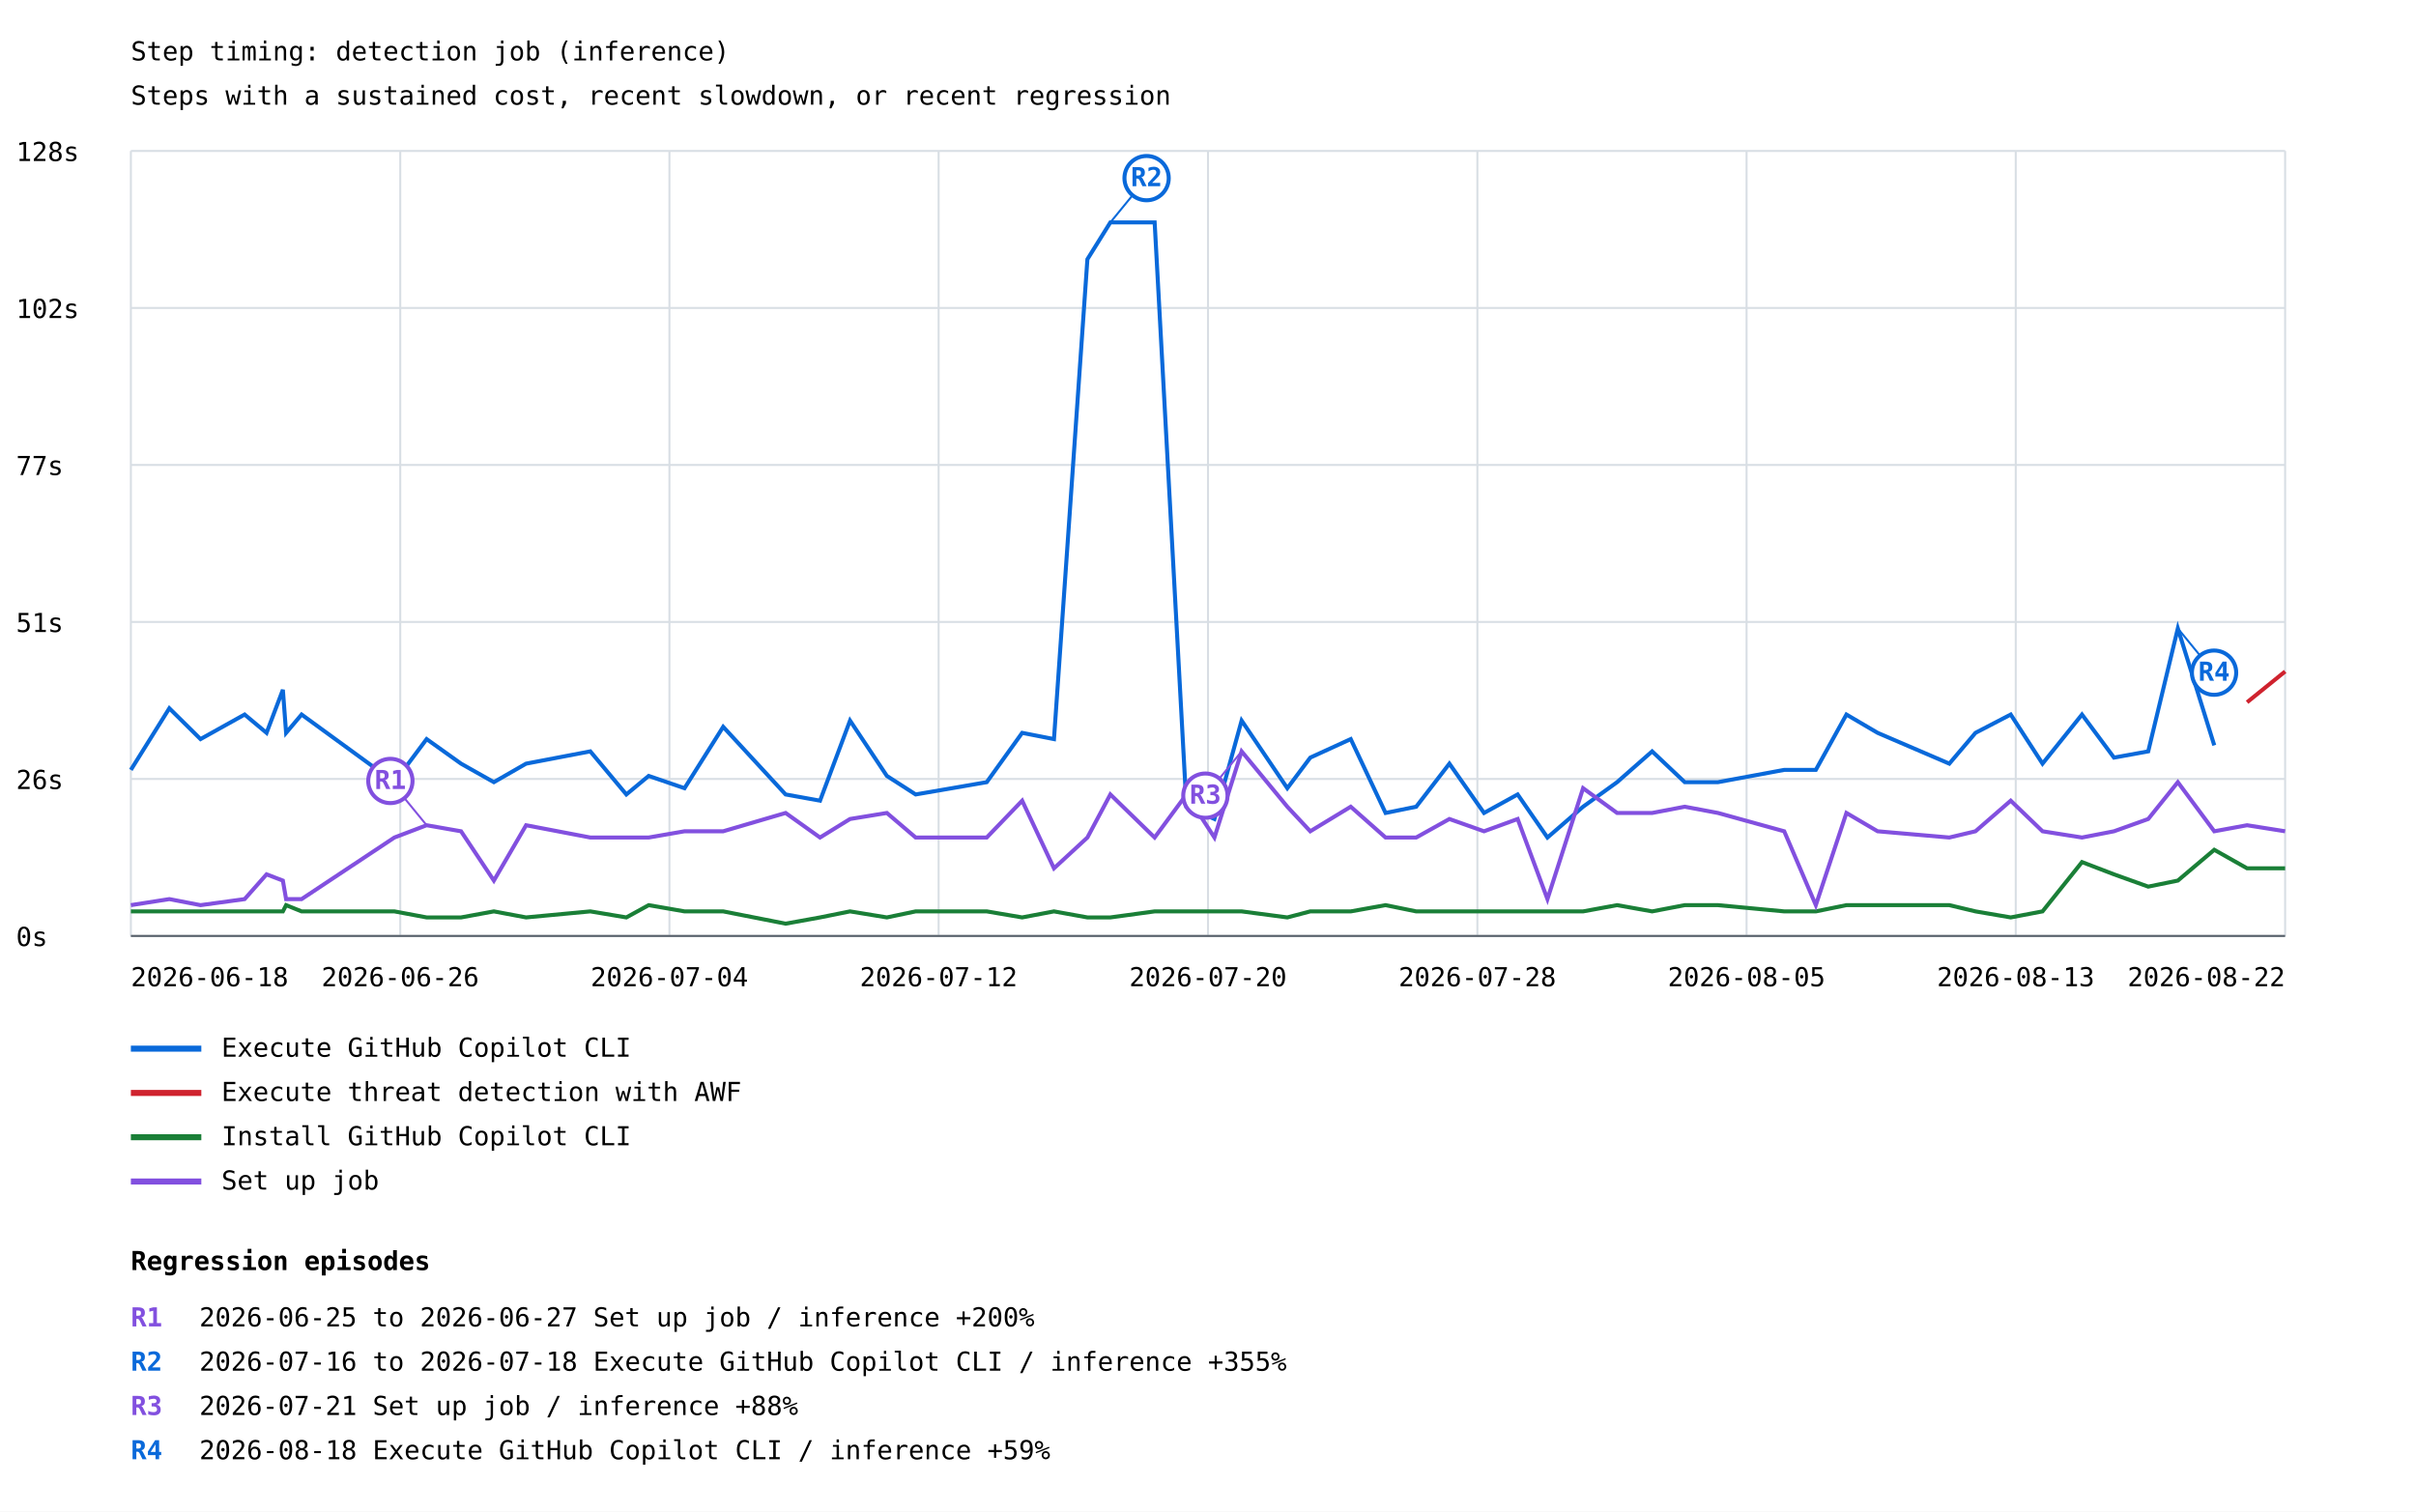
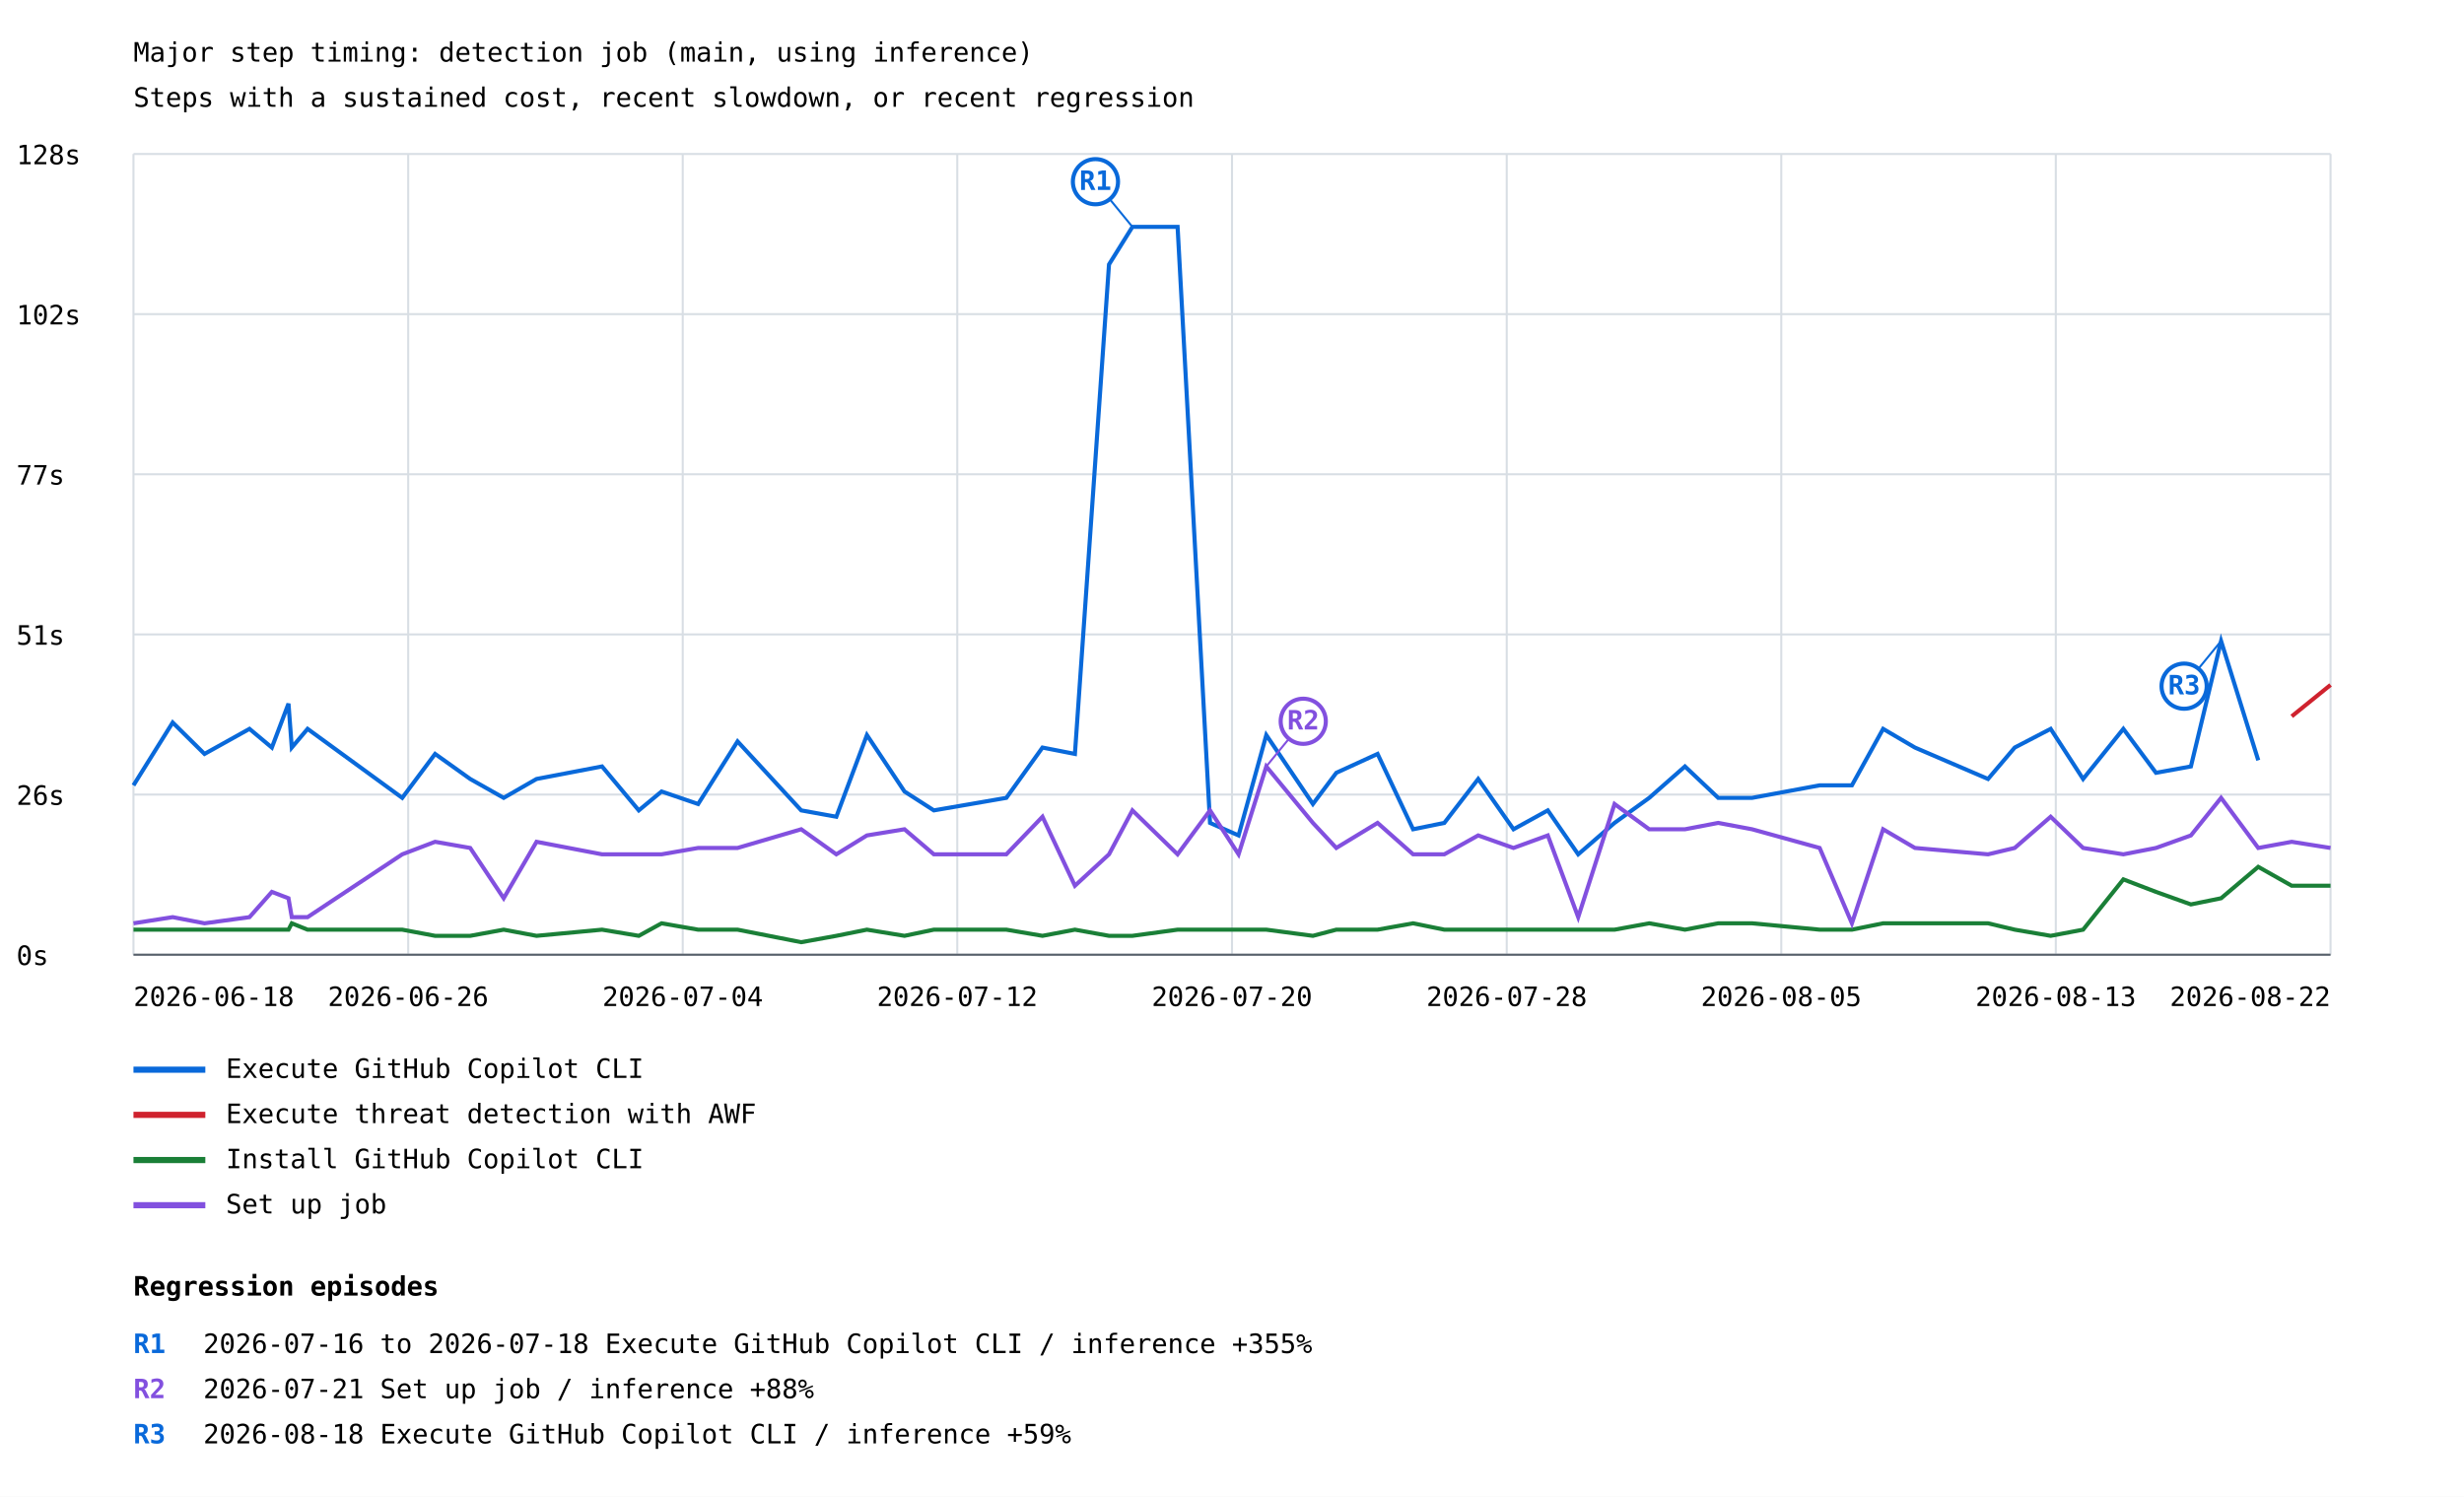
- <svg xmlns="http://www.w3.org/2000/svg" width="1200" height="751" viewBox="0 0 1200 751">
+ <svg xmlns="http://www.w3.org/2000/svg" width="1200" height="729" viewBox="0 0 1200 729">
  <rect width="100%" height="100%" fill="white" />
  <style>text{font-family:ui-monospace,monospace;font-size:13px}.axis{stroke:#57606a;stroke-width:1}.grid{stroke:#d8dee4;stroke-width:1}</style>
-   <text x="65" y="30" font-size="20">Step timing: detection job (inference)</text>
+   <text x="65" y="30" font-size="20">Major step timing: detection job (main, using inference)</text>
  <text x="65" y="52">Steps with a sustained cost, recent slowdown, or recent regression</text>
  <line class="grid" x1="65" y1="465.0" x2="1135" y2="465.0" />
  <text x="8" y="470.0">0s</text>
  <line class="grid" x1="65" y1="387.0" x2="1135" y2="387.0" />
  <text x="8" y="392.0">26s</text>
  <line class="grid" x1="65" y1="309.0" x2="1135" y2="309.0" />
  <text x="8" y="314.0">51s</text>
  <line class="grid" x1="65" y1="231.0" x2="1135" y2="231.0" />
  <text x="8" y="236.0">77s</text>
  <line class="grid" x1="65" y1="153.0" x2="1135" y2="153.0" />
  <text x="8" y="158.0">102s</text>
  <line class="grid" x1="65" y1="75.0" x2="1135" y2="75.0" />
  <text x="8" y="80.0">128s</text>
  <line class="grid" x1="65.0" y1="75" x2="65.0" y2="465" />
  <line class="grid" x1="198.8" y1="75" x2="198.8" y2="465" />
  <line class="grid" x1="332.5" y1="75" x2="332.5" y2="465" />
  <line class="grid" x1="466.2" y1="75" x2="466.2" y2="465" />
  <line class="grid" x1="600.0" y1="75" x2="600.0" y2="465" />
  <line class="grid" x1="733.8" y1="75" x2="733.8" y2="465" />
  <line class="grid" x1="867.5" y1="75" x2="867.5" y2="465" />
  <line class="grid" x1="1001.2" y1="75" x2="1001.2" y2="465" />
  <line class="grid" x1="1135.0" y1="75" x2="1135.0" y2="465" />
  <polyline points="65.0,382.5 84.1,351.9 99.6,367.2 121.5,355.0 132.4,364.1 140.5,342.7 142.1,364.1 149.8,355.0 195.9,388.6 211.9,367.2 229.0,379.4 245.3,388.6 261.3,379.4 293.2,373.3 311.1,394.7 322.2,385.5 340.0,391.6 359.2,361.1 390.2,394.7 407.3,397.8 422.2,358.0 440.5,385.5 454.8,394.7 472.8,391.6 490.1,388.6 507.7,364.1 523.5,367.2 540.1,128.8 551.5,110.5 573.5,110.5 589.3,400.8 603.2,406.9 616.7,358.0 639.4,391.6 650.8,376.4 670.9,367.2 688.2,403.9 703.4,400.8 719.9,379.4 737.1,403.9 753.8,394.7 768.6,416.1 786.3,400.8 803.2,388.6 820.6,373.3 836.8,388.6 853.3,388.6 886.2,382.5 901.9,382.5 917.1,355.0 932.6,364.1 968.2,379.4 981.2,364.1 998.7,355.0 1014.5,379.4 1034.1,355.0 1050.0,376.4 1067.0,373.3 1081.7,312.2 1099.8,370.3" fill="none" stroke="#0969da" stroke-width="2" />
-   <line x1="551.5" y1="110.5" x2="569.5" y2="88.5" stroke="#0969da" stroke-width="1" />
-   <circle cx="569.5" cy="88.5" r="11" fill="white" stroke="#0969da" stroke-width="2" />
-   <text x="569.5" y="92.5" fill="#0969da" font-size="10" font-weight="bold" text-anchor="middle">R2</text>
-   <line x1="1081.7" y1="312.2" x2="1099.7" y2="334.2" stroke="#0969da" stroke-width="1" />
-   <circle cx="1099.7" cy="334.2" r="11" fill="white" stroke="#0969da" stroke-width="2" />
-   <text x="1099.7" y="338.2" fill="#0969da" font-size="10" font-weight="bold" text-anchor="middle">R4</text>
+   <line x1="551.5" y1="110.5" x2="533.5" y2="88.5" stroke="#0969da" stroke-width="1" />
+   <circle cx="533.5" cy="88.5" r="11" fill="white" stroke="#0969da" stroke-width="2" />
+   <text x="533.5" y="92.5" fill="#0969da" font-size="10" font-weight="bold" text-anchor="middle">R1</text>
+   <line x1="1081.7" y1="312.2" x2="1063.7" y2="334.2" stroke="#0969da" stroke-width="1" />
+   <circle cx="1063.7" cy="334.2" r="11" fill="white" stroke="#0969da" stroke-width="2" />
+   <text x="1063.7" y="338.2" fill="#0969da" font-size="10" font-weight="bold" text-anchor="middle">R3</text>
  <line x1="65" y1="521" x2="100" y2="521" stroke="#0969da" stroke-width="3" />
  <text x="110" y="525">Execute GitHub Copilot CLI</text>
  <polyline points="1116.1,348.9 1135.0,333.6" fill="none" stroke="#cf222e" stroke-width="2" />
  <line x1="65" y1="543" x2="100" y2="543" stroke="#cf222e" stroke-width="3" />
  <text x="110" y="547">Execute threat detection with AWF</text>
  <polyline points="65.0,452.8 84.1,452.8 99.6,452.8 121.5,452.8 132.4,452.8 140.5,452.8 142.1,449.7 149.8,452.8 195.9,452.8 211.9,455.8 229.0,455.8 245.3,452.8 261.3,455.8 293.2,452.8 311.1,455.8 322.2,449.7 340.0,452.8 359.2,452.8 390.2,458.9 407.3,455.8 422.2,452.8 440.5,455.8 454.8,452.8 472.8,452.8 490.1,452.8 507.7,455.8 523.5,452.8 540.1,455.8 551.5,455.8 573.5,452.8 589.3,452.8 603.2,452.8 616.7,452.8 639.4,455.8 650.8,452.8 670.9,452.8 688.2,449.7 703.4,452.8 719.9,452.8 737.1,452.8 753.8,452.8 768.6,452.8 786.3,452.8 803.2,449.7 820.6,452.8 836.8,449.7 853.3,449.7 886.2,452.8 901.9,452.8 917.1,449.7 932.6,449.7 968.2,449.7 981.2,452.8 998.7,455.8 1014.5,452.8 1034.1,428.3 1050.0,434.4 1067.0,440.5 1081.7,437.5 1099.8,422.2 1116.1,431.4 1135.0,431.4" fill="none" stroke="#1a7f37" stroke-width="2" />
  <line x1="65" y1="565" x2="100" y2="565" stroke="#1a7f37" stroke-width="3" />
  <text x="110" y="569">Install GitHub Copilot CLI</text>
  <polyline points="65.0,449.7 84.1,446.7 99.6,449.7 121.5,446.7 132.4,434.4 140.5,437.5 142.1,446.7 149.8,446.7 195.9,416.1 211.9,410.0 229.0,413.0 245.3,437.5 261.3,410.0 293.2,416.1 311.1,416.1 322.2,416.1 340.0,413.0 359.2,413.0 390.2,403.9 407.3,416.1 422.2,406.9 440.5,403.9 454.8,416.1 472.8,416.1 490.1,416.1 507.7,397.8 523.5,431.4 540.1,416.1 551.5,394.7 573.5,416.1 589.3,394.7 603.2,416.1 616.7,373.3 639.4,400.8 650.8,413.0 670.9,400.8 688.2,416.1 703.4,416.1 719.9,406.9 737.1,413.0 753.8,406.9 768.6,446.7 786.3,391.6 803.2,403.9 820.6,403.9 836.8,400.8 853.3,403.9 886.2,413.0 901.9,449.7 917.1,403.9 932.6,413.0 968.2,416.1 981.2,413.0 998.7,397.8 1014.5,413.0 1034.1,416.1 1050.0,413.0 1067.0,406.9 1081.7,388.6 1099.8,413.0 1116.1,410.0 1135.0,413.0" fill="none" stroke="#8250df" stroke-width="2" />
-   <line x1="211.9" y1="410.0" x2="193.9" y2="388.0" stroke="#8250df" stroke-width="1" />
-   <circle cx="193.9" cy="388.0" r="11" fill="white" stroke="#8250df" stroke-width="2" />
-   <text x="193.9" y="392.0" fill="#8250df" font-size="10" font-weight="bold" text-anchor="middle">R1</text>
-   <line x1="616.7" y1="373.3" x2="598.7" y2="395.3" stroke="#8250df" stroke-width="1" />
-   <circle cx="598.7" cy="395.3" r="11" fill="white" stroke="#8250df" stroke-width="2" />
-   <text x="598.7" y="399.3" fill="#8250df" font-size="10" font-weight="bold" text-anchor="middle">R3</text>
+   <line x1="616.7" y1="373.3" x2="634.7" y2="351.3" stroke="#8250df" stroke-width="1" />
+   <circle cx="634.7" cy="351.3" r="11" fill="white" stroke="#8250df" stroke-width="2" />
+   <text x="634.7" y="355.3" fill="#8250df" font-size="10" font-weight="bold" text-anchor="middle">R2</text>
  <line x1="65" y1="587" x2="100" y2="587" stroke="#8250df" stroke-width="3" />
  <text x="110" y="591">Set up job</text>
  <text x="65.0" y="490" text-anchor="start">2026-06-18</text>
  <text x="198.8" y="490" text-anchor="middle">2026-06-26</text>
  <text x="332.5" y="490" text-anchor="middle">2026-07-04</text>
  <text x="466.2" y="490" text-anchor="middle">2026-07-12</text>
  <text x="600.0" y="490" text-anchor="middle">2026-07-20</text>
  <text x="733.8" y="490" text-anchor="middle">2026-07-28</text>
  <text x="867.5" y="490" text-anchor="middle">2026-08-05</text>
  <text x="1001.2" y="490" text-anchor="middle">2026-08-13</text>
  <text x="1135.0" y="490" text-anchor="end">2026-08-22</text>
  <line class="axis" x1="65" y1="465" x2="1135" y2="465" />
  <text x="65" y="631" font-size="16" font-weight="bold">Regression episodes</text>
-   <text x="65" y="659" fill="#8250df" font-weight="bold">R1</text>
-   <text x="99" y="659">2026-06-25 to 2026-06-27  Set up job / inference  +200%</text>
-   <text x="65" y="681" fill="#0969da" font-weight="bold">R2</text>
-   <text x="99" y="681">2026-07-16 to 2026-07-18  Execute GitHub Copilot CLI / inference  +355%</text>
-   <text x="65" y="703" fill="#8250df" font-weight="bold">R3</text>
-   <text x="99" y="703">2026-07-21  Set up job / inference  +88%</text>
-   <text x="65" y="725" fill="#0969da" font-weight="bold">R4</text>
-   <text x="99" y="725">2026-08-18  Execute GitHub Copilot CLI / inference  +59%</text>
+   <text x="65" y="659" fill="#0969da" font-weight="bold">R1</text>
+   <text x="99" y="659">2026-07-16 to 2026-07-18  Execute GitHub Copilot CLI / inference  +355%</text>
+   <text x="65" y="681" fill="#8250df" font-weight="bold">R2</text>
+   <text x="99" y="681">2026-07-21  Set up job / inference  +88%</text>
+   <text x="65" y="703" fill="#0969da" font-weight="bold">R3</text>
+   <text x="99" y="703">2026-08-18  Execute GitHub Copilot CLI / inference  +59%</text>
</svg>
